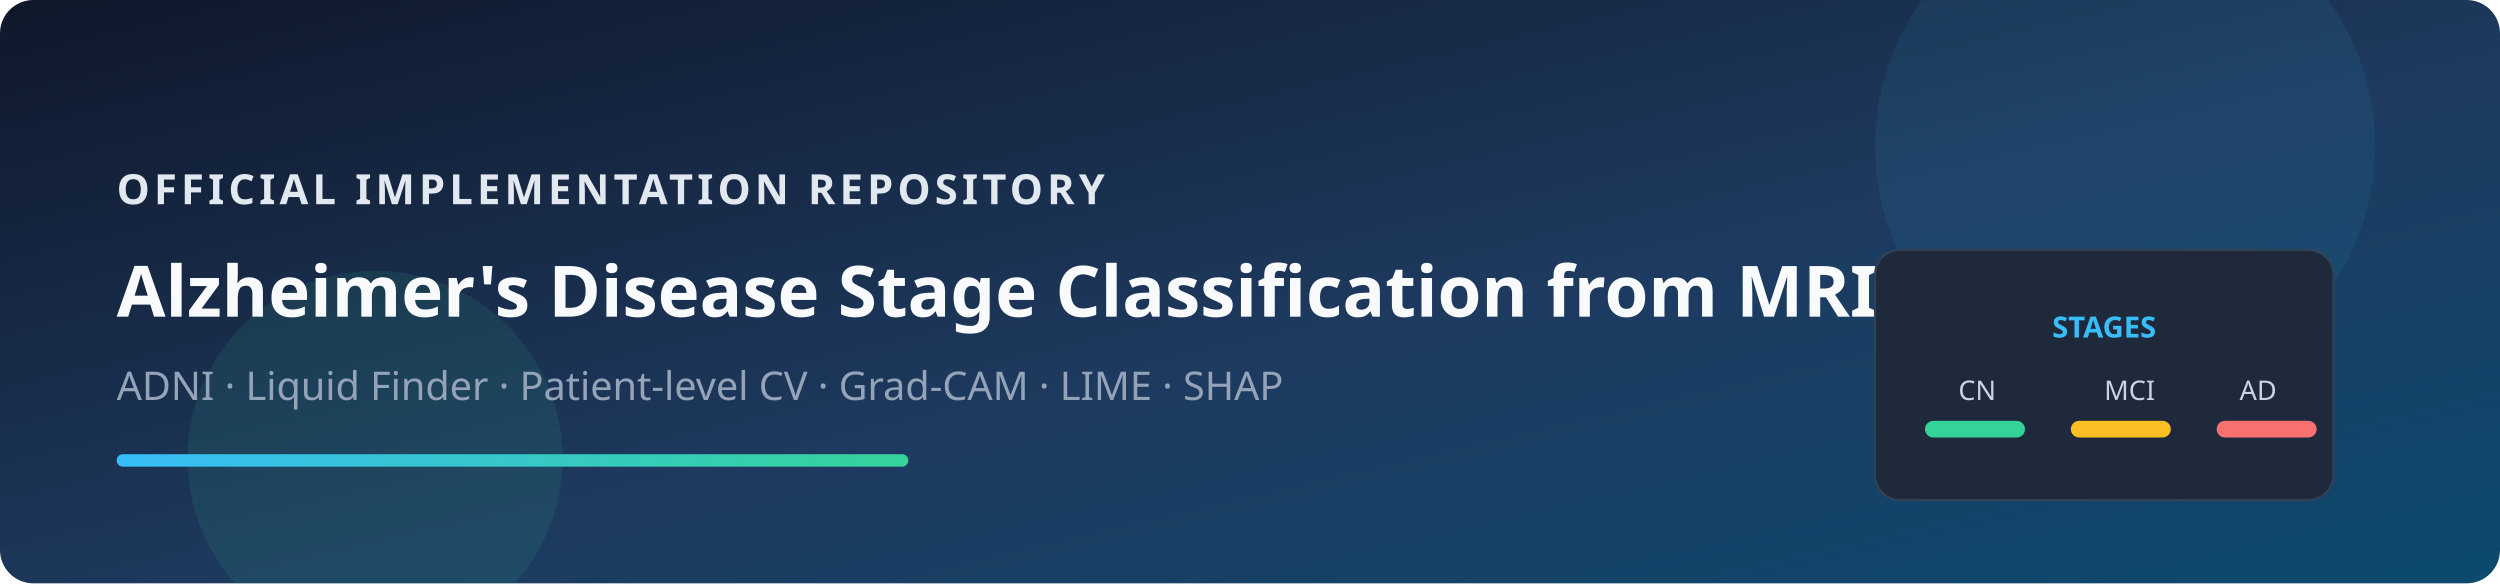
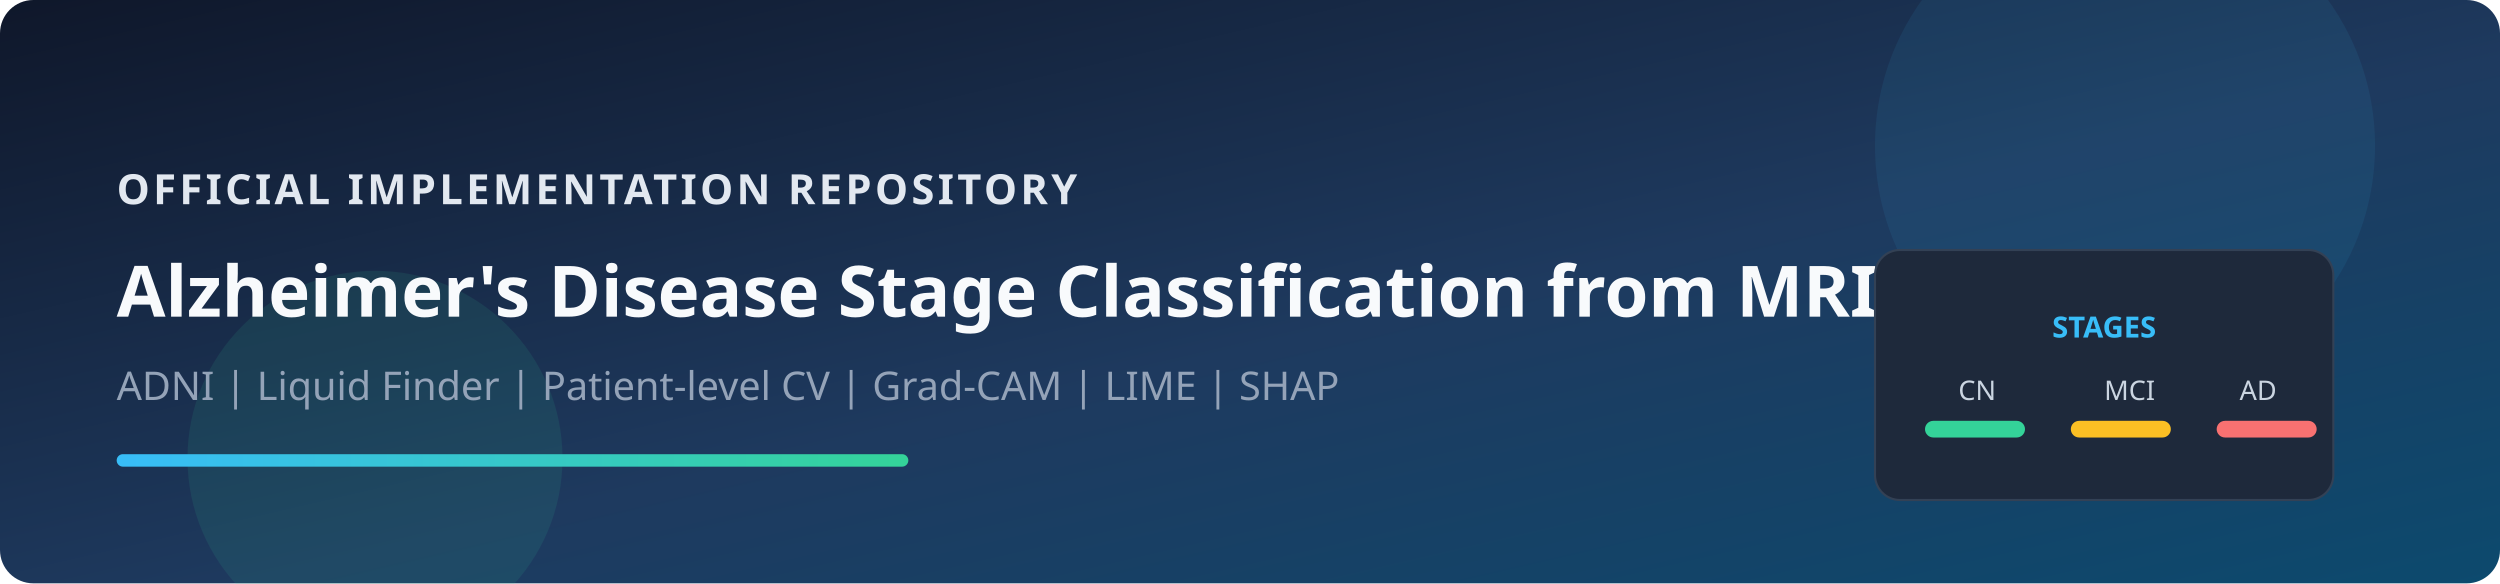
<svg xmlns="http://www.w3.org/2000/svg" width="1200" height="280" viewBox="0 0 1200 280" role="img" aria-label="Explainable AI for Alzheimer's Disease Stage Classification from MRI">
  <defs>
    <linearGradient id="bg" x1="0%" y1="0%" x2="100%" y2="100%">
      <stop offset="0%" stop-color="#0f172a" />
      <stop offset="55%" stop-color="#1e3a5f" />
      <stop offset="100%" stop-color="#0c4a6e" />
    </linearGradient>
    <linearGradient id="accent" x1="0%" y1="0%" x2="100%" y2="0%">
      <stop offset="0%" stop-color="#38bdf8" />
      <stop offset="100%" stop-color="#34d399" />
    </linearGradient>
  </defs>
  <rect width="1200" height="280" rx="16" fill="url(#bg)" />
  <circle cx="1020" cy="70" r="120" fill="#38bdf8" opacity="0.08" />
  <circle cx="180" cy="220" r="90" fill="#34d399" opacity="0.1" />
-   <text x="56" y="98" fill="#e2e8f0" font-family="Segoe UI, system-ui, sans-serif" font-size="20" font-weight="600" letter-spacing="0.1em">OFFICIAL IMPLEMENTATION REPOSITORY</text>
-   <text x="56" y="152" fill="#f8fafc" font-family="Segoe UI, system-ui, sans-serif" font-size="34" font-weight="700">Alzheimer's Disease Stage Classification from MRI</text>
-   <text x="56" y="192" fill="#94a3b8" font-family="Segoe UI, system-ui, sans-serif" font-size="19">ADNI · Liquid Finder · Patient-level CV · Grad-CAM · LIME · SHAP</text>
+   <text x="56" y="98" fill="#e2e8f0" font-family="system-ui,sans-serif" font-size="20" font-weight="600" letter-spacing="0.08em">OFFICIAL IMPLEMENTATION REPOSITORY</text>
+   <text x="56" y="152" fill="#f8fafc" font-family="system-ui,sans-serif" font-size="34" font-weight="700">Alzheimer's Disease Stage Classification from MRI</text>
+   <text x="56" y="192" fill="#94a3b8" font-family="system-ui,sans-serif" font-size="19">ADNI | Liquid Finder | Patient-level CV | Grad-CAM | LIME | SHAP</text>
  <rect x="56" y="218" width="380" height="6" rx="3" fill="url(#accent)" />
  <g transform="translate(900, 120)">
    <rect x="0" y="0" width="220" height="120" rx="12" fill="#1e293b" stroke="#334155" />
-     <text x="110" y="42" text-anchor="middle" fill="#38bdf8" font-family="Segoe UI, sans-serif" font-size="14" font-weight="600">STAGES</text>
-     <text x="40" y="72" fill="#cbd5e1" font-family="Segoe UI, sans-serif" font-size="13">CN</text>
-     <text x="110" y="72" fill="#cbd5e1" font-family="Segoe UI, sans-serif" font-size="13">MCI</text>
-     <text x="175" y="72" fill="#cbd5e1" font-family="Segoe UI, sans-serif" font-size="13">AD</text>
+     <text x="110" y="42" text-anchor="middle" fill="#38bdf8" font-family="system-ui,sans-serif" font-size="14" font-weight="600">STAGES</text>
+     <text x="40" y="72" fill="#cbd5e1" font-family="system-ui,sans-serif" font-size="13">CN</text>
+     <text x="110" y="72" fill="#cbd5e1" font-family="system-ui,sans-serif" font-size="13">MCI</text>
+     <text x="175" y="72" fill="#cbd5e1" font-family="system-ui,sans-serif" font-size="13">AD</text>
    <rect x="24" y="82" width="48" height="8" rx="4" fill="#34d399" />
    <rect x="94" y="82" width="48" height="8" rx="4" fill="#fbbf24" />
    <rect x="164" y="82" width="48" height="8" rx="4" fill="#f87171" />
  </g>
</svg>
